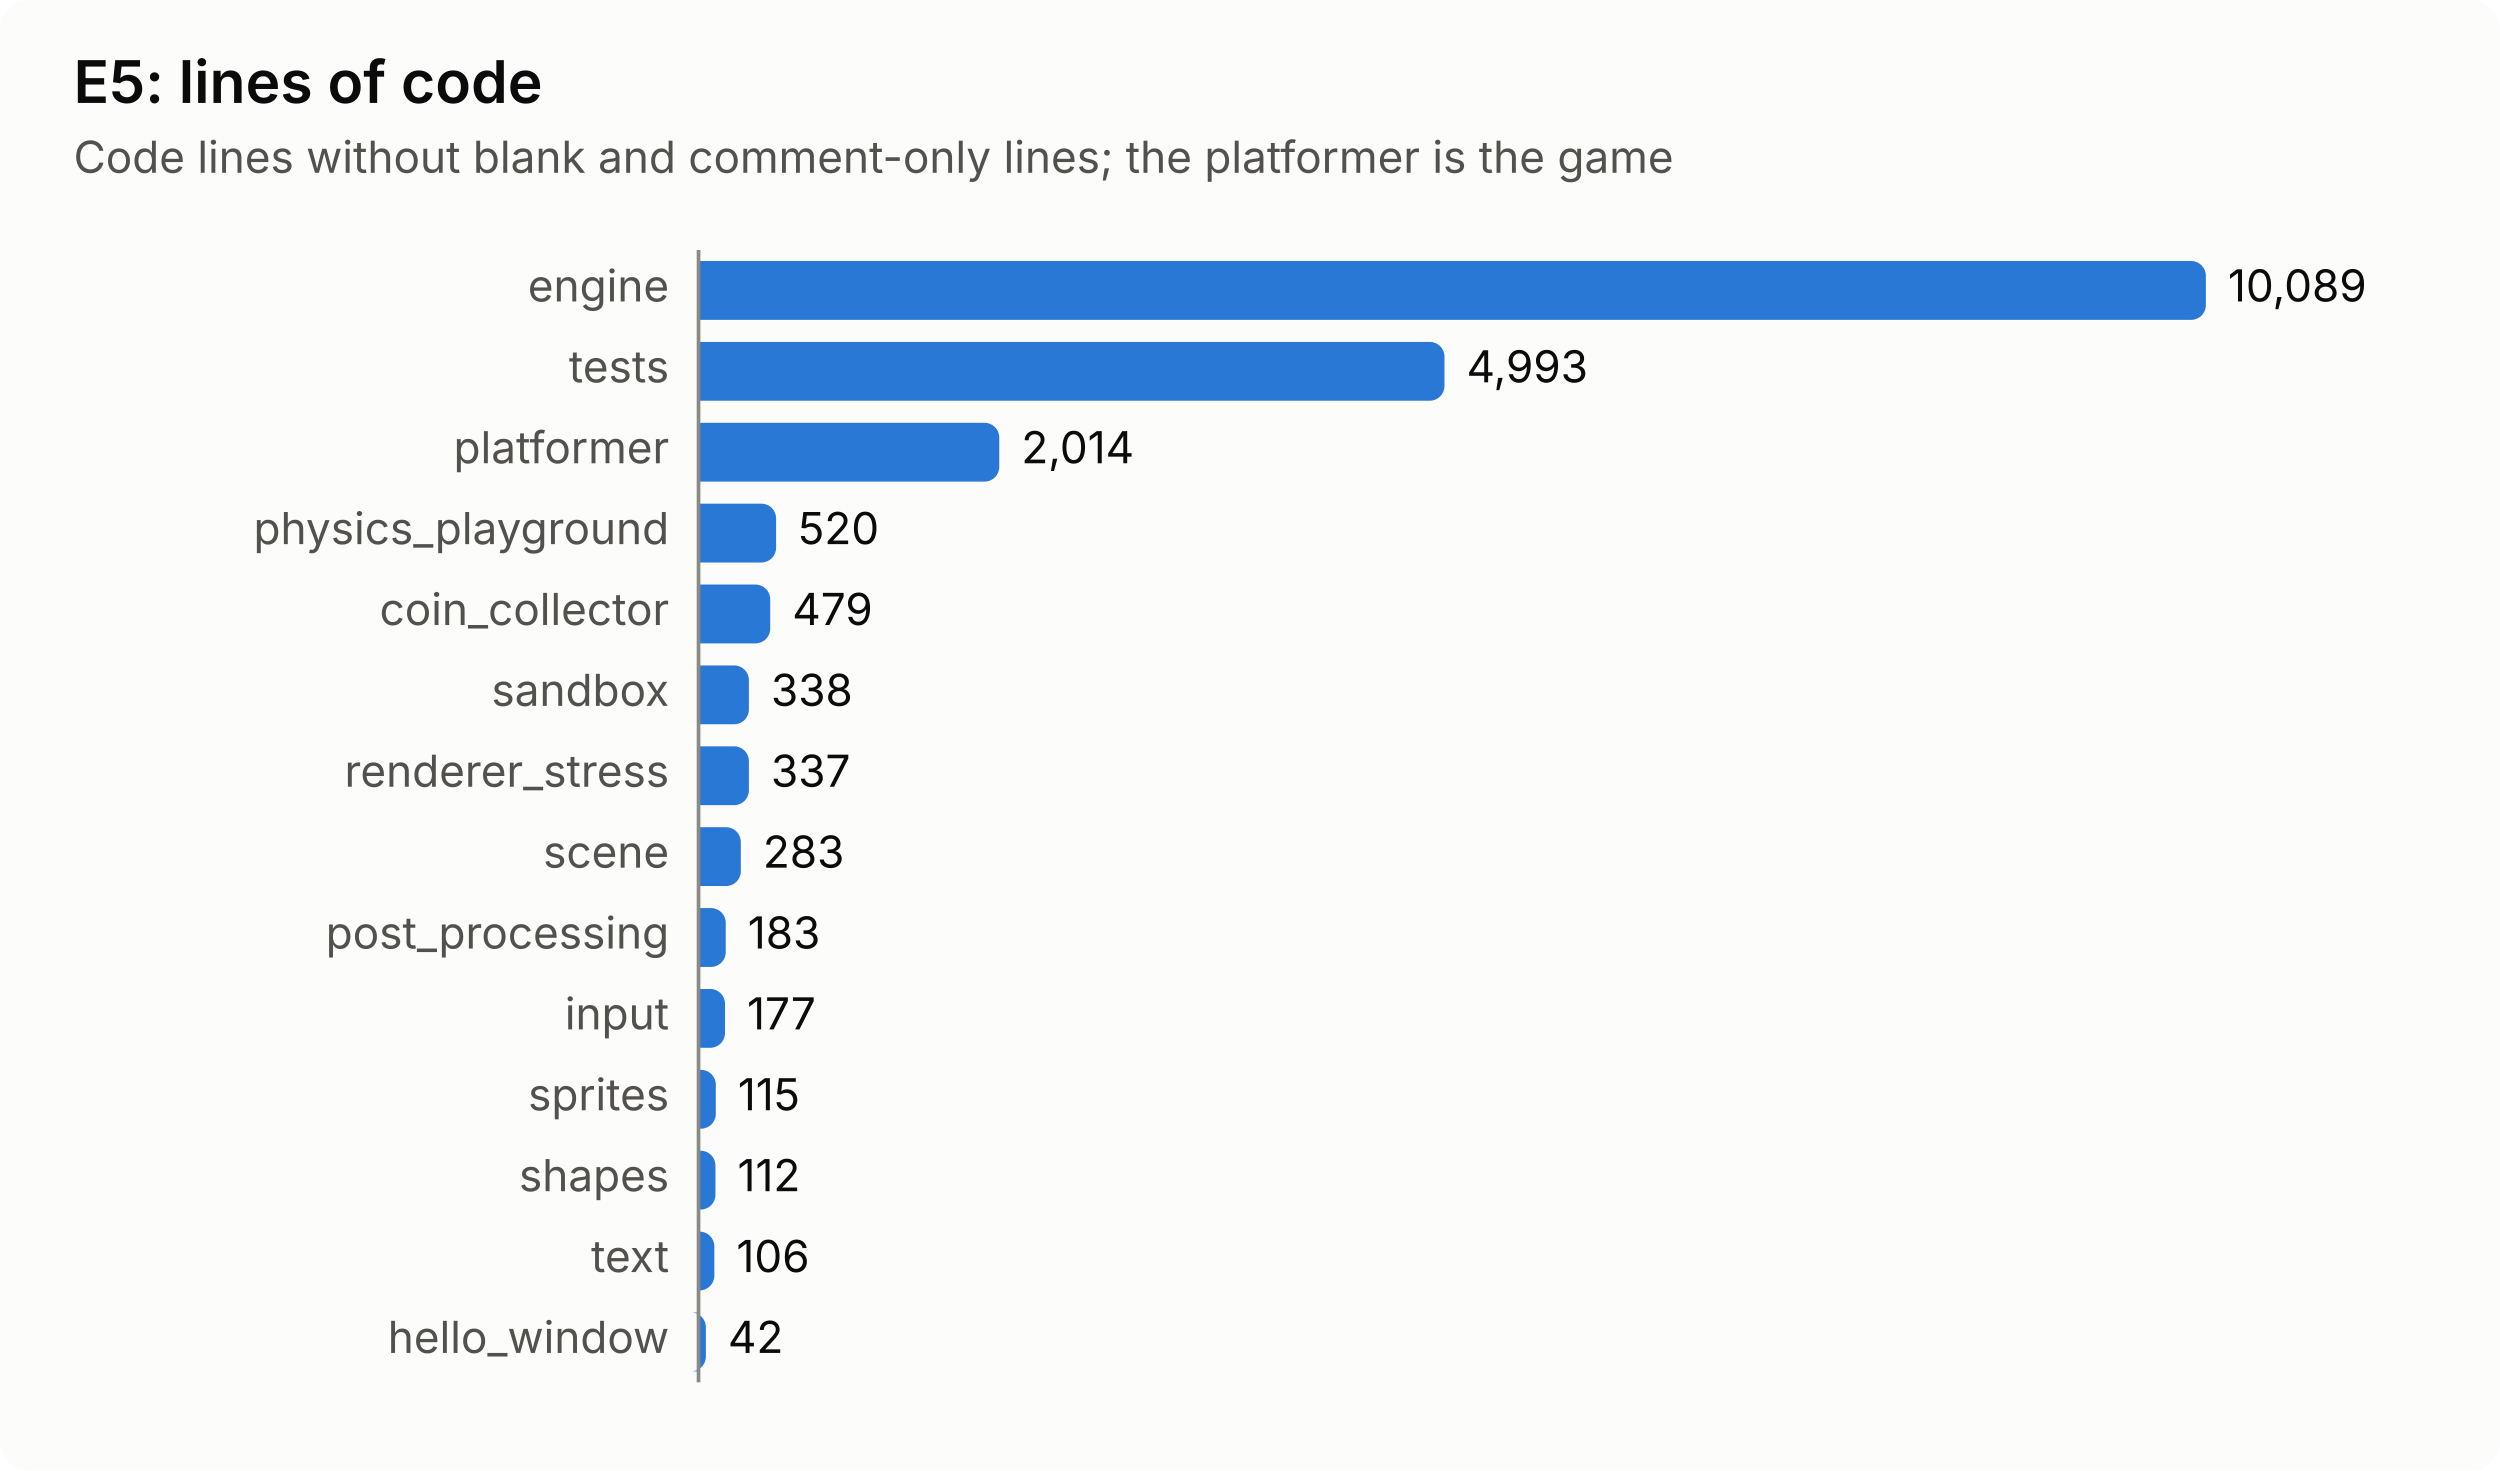
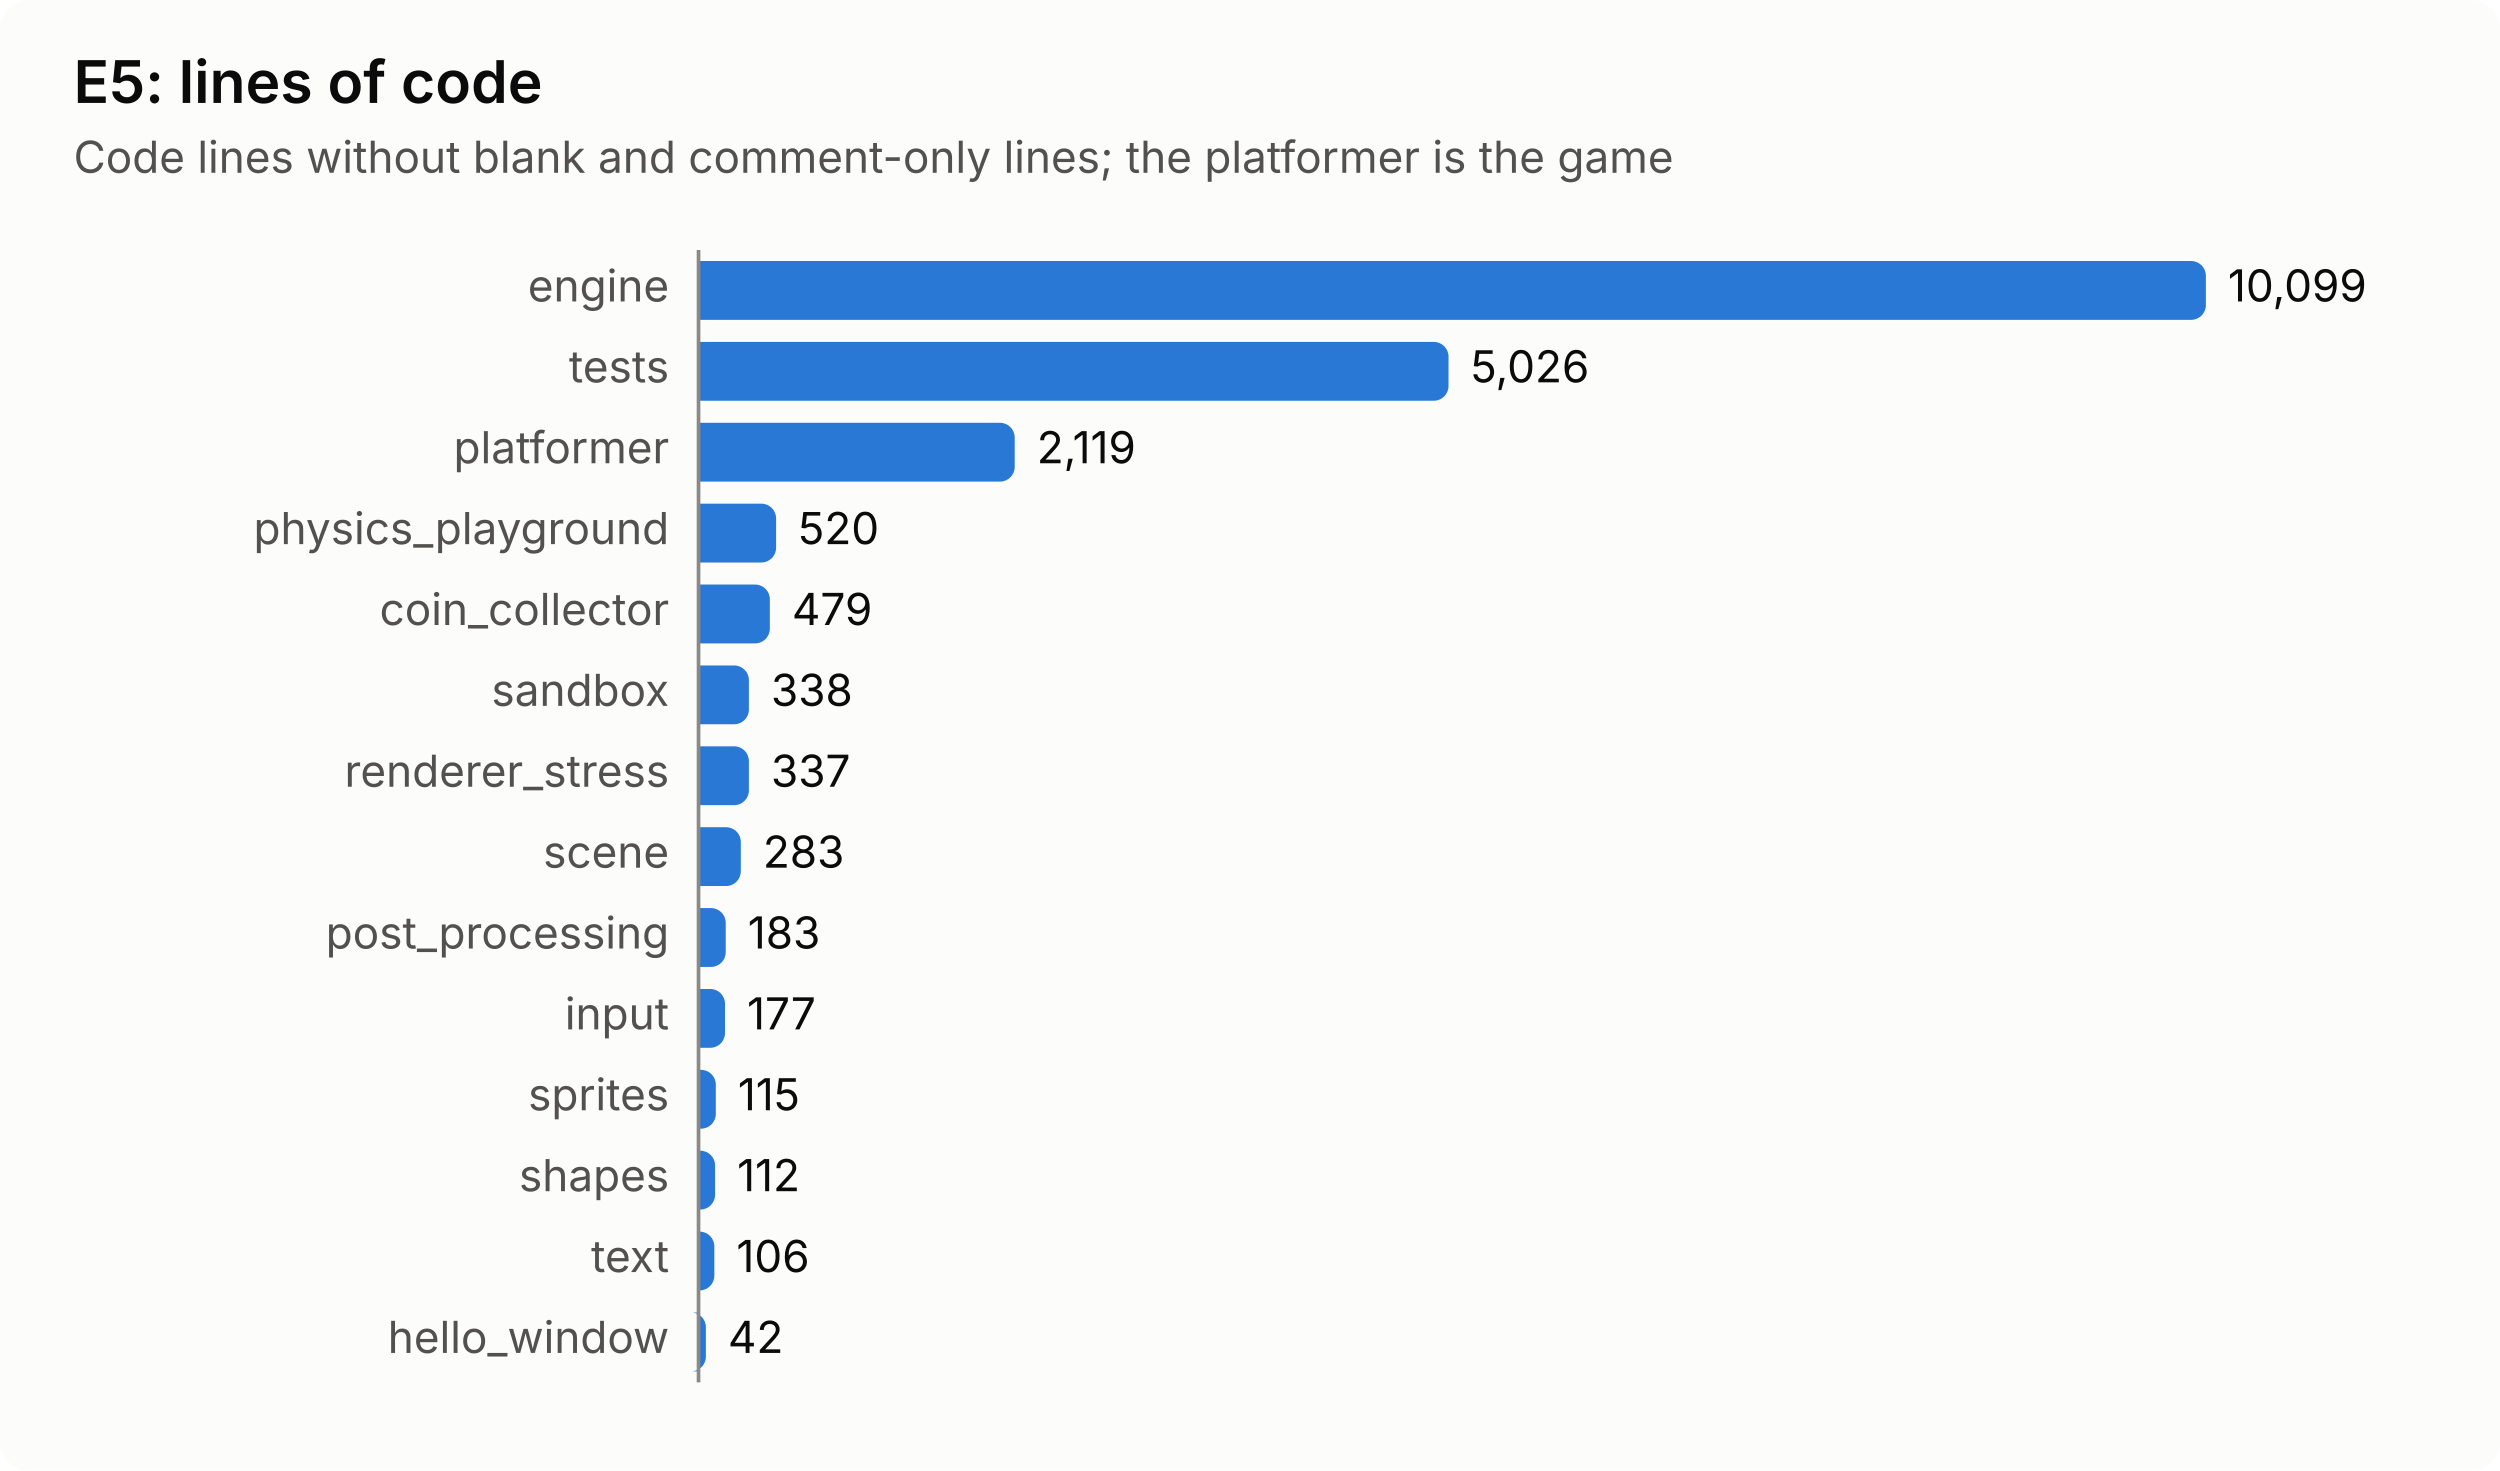
<svg xmlns="http://www.w3.org/2000/svg" viewBox="0 0 680 400" width="680" height="400" role="img" aria-label="E5: lines of code">
  <style>
.surface { fill: #fcfcfb; } .grid { stroke: #e4e3df; } .axis { stroke: #8a8984; }
.ink { fill: #0b0b0b; } .ink2 { fill: #52514e; } .ring { stroke: #fcfcfb; }
.l1 { stroke: #2a78d6; } .l2 { stroke: #eb6834; } .l3 { stroke: #1baf7a; }
.f1 { fill: #2a78d6; } .f2 { fill: #eb6834; } .f3 { fill: #1baf7a; }
.l1, .l2, .l3 { fill: none; }
@media (prefers-color-scheme: dark) {
  .surface { fill: #1a1a19; } .grid { stroke: #33332f; } .axis { stroke: #6f6e69; }
  .ink { fill: #f0efec; } .ink2 { fill: #c3c2b7; } .ring { stroke: #1a1a19; }
  .l1 { stroke: #3987e5; } .l2 { stroke: #d95926; } .l3 { stroke: #199e70; }
  .f1 { fill: #3987e5; } .f2 { fill: #d95926; } .f3 { fill: #199e70; }
}
text { font-family: system-ui, -apple-system, "Segoe UI", sans-serif; }
</style>
  <rect class="surface" width="680" height="400" rx="8" />
  <text class="ink" x="20" y="28" font-size="16" font-weight="600">E5: lines of code</text>
  <text class="ink2" x="20" y="47" font-size="12">Code lines without blank and comment-only lines; the platformer is the game</text>
  <text class="ink2" x="182" y="82" font-size="12" text-anchor="end">engine</text>
  <path class="f1" d="M190 71 h406.0 a4 4 0 0 1 4 4 v8 a4 4 0 0 1 -4 4 h-406.0 Z" />
-   <text class="ink" x="606.0" y="82" font-size="12">10,089</text>
+   <text class="ink" x="606.0" y="82" font-size="12">10,099</text>
  <text class="ink2" x="182" y="104" font-size="12" text-anchor="end">tests</text>
-   <path class="f1" d="M190 93 h198.9 a4 4 0 0 1 4 4 v8 a4 4 0 0 1 -4 4 h-198.9 Z" />
-   <text class="ink" x="398.9" y="104" font-size="12">4,993</text>
+   <path class="f1" d="M190 93 h200.0 a4 4 0 0 1 4 4 v8 a4 4 0 0 1 -4 4 h-200.0 Z" />
+   <text class="ink" x="400.0" y="104" font-size="12">5,026</text>
  <text class="ink2" x="182" y="126" font-size="12" text-anchor="end">platformer</text>
-   <path class="f1" d="M190 115 h77.8 a4 4 0 0 1 4 4 v8 a4 4 0 0 1 -4 4 h-77.8 Z" />
-   <text class="ink" x="277.8" y="126" font-size="12">2,014</text>
+   <path class="f1" d="M190 115 h82.0 a4 4 0 0 1 4 4 v8 a4 4 0 0 1 -4 4 h-82.0 Z" />
+   <text class="ink" x="282.0" y="126" font-size="12">2,119</text>
  <text class="ink2" x="182" y="148" font-size="12" text-anchor="end">physics_playground</text>
  <path class="f1" d="M190 137 h17.1 a4 4 0 0 1 4 4 v8 a4 4 0 0 1 -4 4 h-17.1 Z" />
  <text class="ink" x="217.1" y="148" font-size="12">520</text>
  <text class="ink2" x="182" y="170" font-size="12" text-anchor="end">coin_collector</text>
-   <path class="f1" d="M190 159 h15.5 a4 4 0 0 1 4 4 v8 a4 4 0 0 1 -4 4 h-15.5 Z" />
-   <text class="ink" x="215.5" y="170" font-size="12">479</text>
+   <path class="f1" d="M190 159 h15.4 a4 4 0 0 1 4 4 v8 a4 4 0 0 1 -4 4 h-15.4 Z" />
+   <text class="ink" x="215.4" y="170" font-size="12">479</text>
  <text class="ink2" x="182" y="192" font-size="12" text-anchor="end">sandbox</text>
  <path class="f1" d="M190 181 h9.7 a4 4 0 0 1 4 4 v8 a4 4 0 0 1 -4 4 h-9.7 Z" />
  <text class="ink" x="209.7" y="192" font-size="12">338</text>
  <text class="ink2" x="182" y="214" font-size="12" text-anchor="end">renderer_stress</text>
  <path class="f1" d="M190 203 h9.7 a4 4 0 0 1 4 4 v8 a4 4 0 0 1 -4 4 h-9.7 Z" />
  <text class="ink" x="209.7" y="214" font-size="12">337</text>
  <text class="ink2" x="182" y="236" font-size="12" text-anchor="end">scene</text>
  <path class="f1" d="M190 225 h7.5 a4 4 0 0 1 4 4 v8 a4 4 0 0 1 -4 4 h-7.5 Z" />
  <text class="ink" x="207.5" y="236" font-size="12">283</text>
  <text class="ink2" x="182" y="258" font-size="12" text-anchor="end">post_processing</text>
  <path class="f1" d="M190 247 h3.4 a4 4 0 0 1 4 4 v8 a4 4 0 0 1 -4 4 h-3.4 Z" />
  <text class="ink" x="203.4" y="258" font-size="12">183</text>
  <text class="ink2" x="182" y="280" font-size="12" text-anchor="end">input</text>
  <path class="f1" d="M190 269 h3.2 a4 4 0 0 1 4 4 v8 a4 4 0 0 1 -4 4 h-3.2 Z" />
  <text class="ink" x="203.2" y="280" font-size="12">177</text>
  <text class="ink2" x="182" y="302" font-size="12" text-anchor="end">sprites</text>
  <path class="f1" d="M190 291 h0.7 a4 4 0 0 1 4 4 v8 a4 4 0 0 1 -4 4 h-0.7 Z" />
  <text class="ink" x="200.7" y="302" font-size="12">115</text>
  <text class="ink2" x="182" y="324" font-size="12" text-anchor="end">shapes</text>
-   <path class="f1" d="M190 313 h0.6 a4 4 0 0 1 4 4 v8 a4 4 0 0 1 -4 4 h-0.6 Z" />
-   <text class="ink" x="200.6" y="324" font-size="12">112</text>
+   <path class="f1" d="M190 313 h0.5 a4 4 0 0 1 4 4 v8 a4 4 0 0 1 -4 4 h-0.5 Z" />
+   <text class="ink" x="200.5" y="324" font-size="12">112</text>
  <text class="ink2" x="182" y="346" font-size="12" text-anchor="end">text</text>
  <path class="f1" d="M190 335 h0.3 a4 4 0 0 1 4 4 v8 a4 4 0 0 1 -4 4 h-0.3 Z" />
  <text class="ink" x="200.3" y="346" font-size="12">106</text>
  <text class="ink2" x="182" y="368" font-size="12" text-anchor="end">hello_window</text>
  <path class="f1" d="M190 357 h-2.0 a4 4 0 0 1 4 4 v8 a4 4 0 0 1 -4 4 h2.0 Z" />
  <text class="ink" x="198.0" y="368" font-size="12">42</text>
  <line class="axis" x1="190" x2="190" y1="68" y2="376" stroke-width="1" />
</svg>
